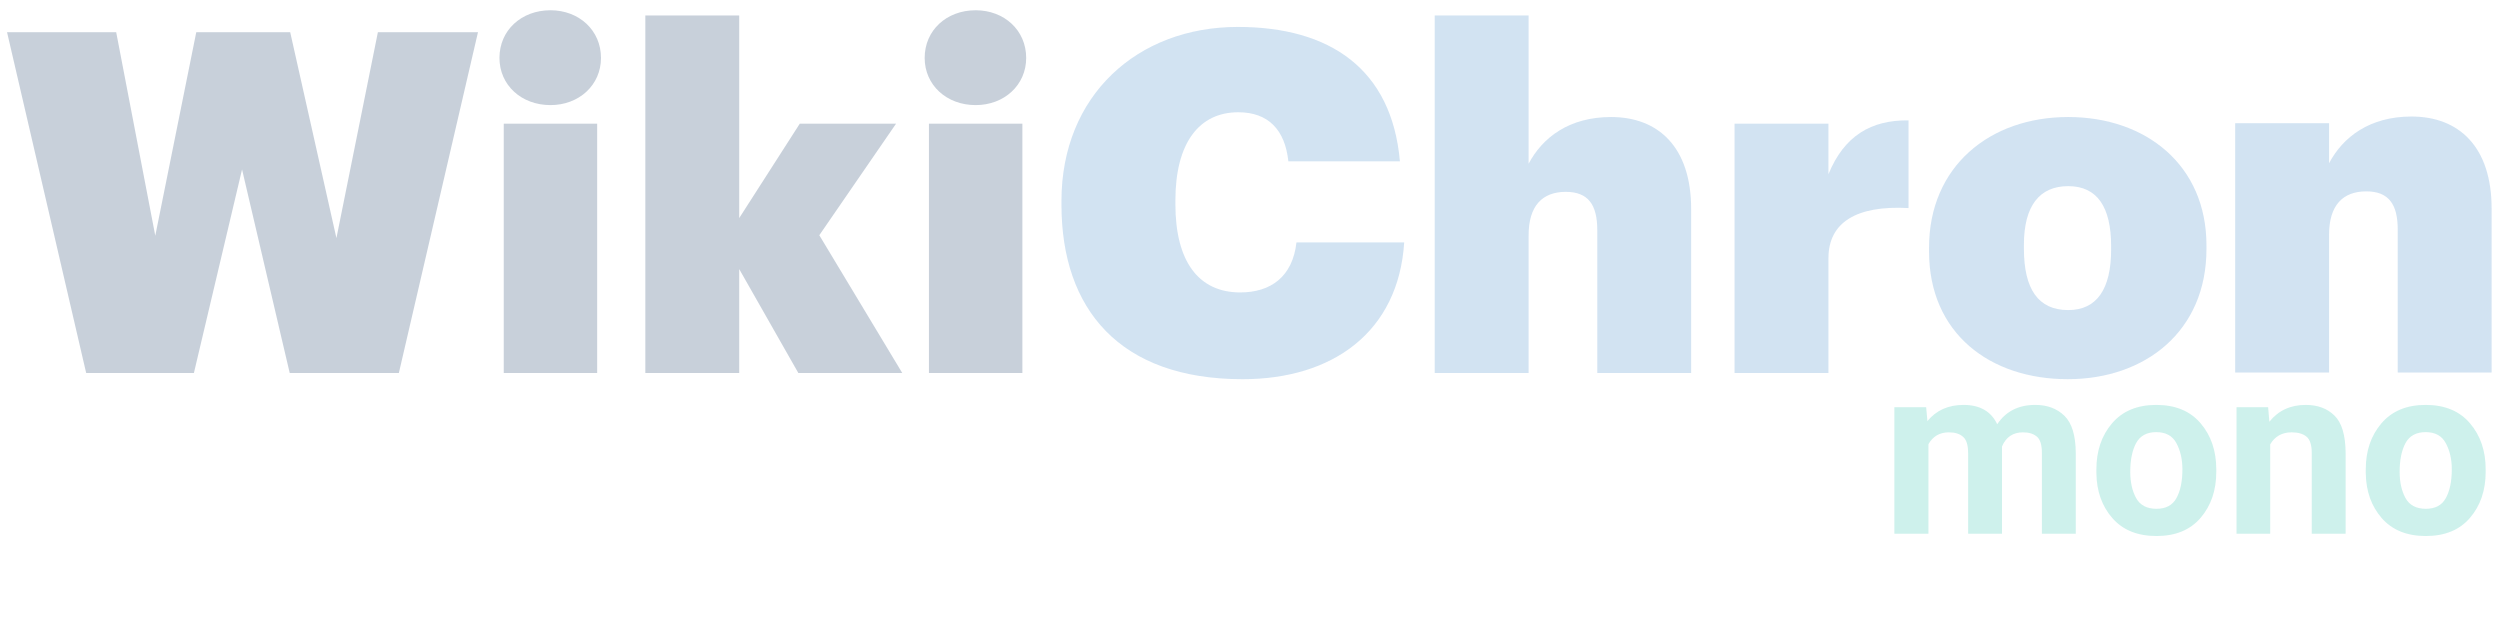
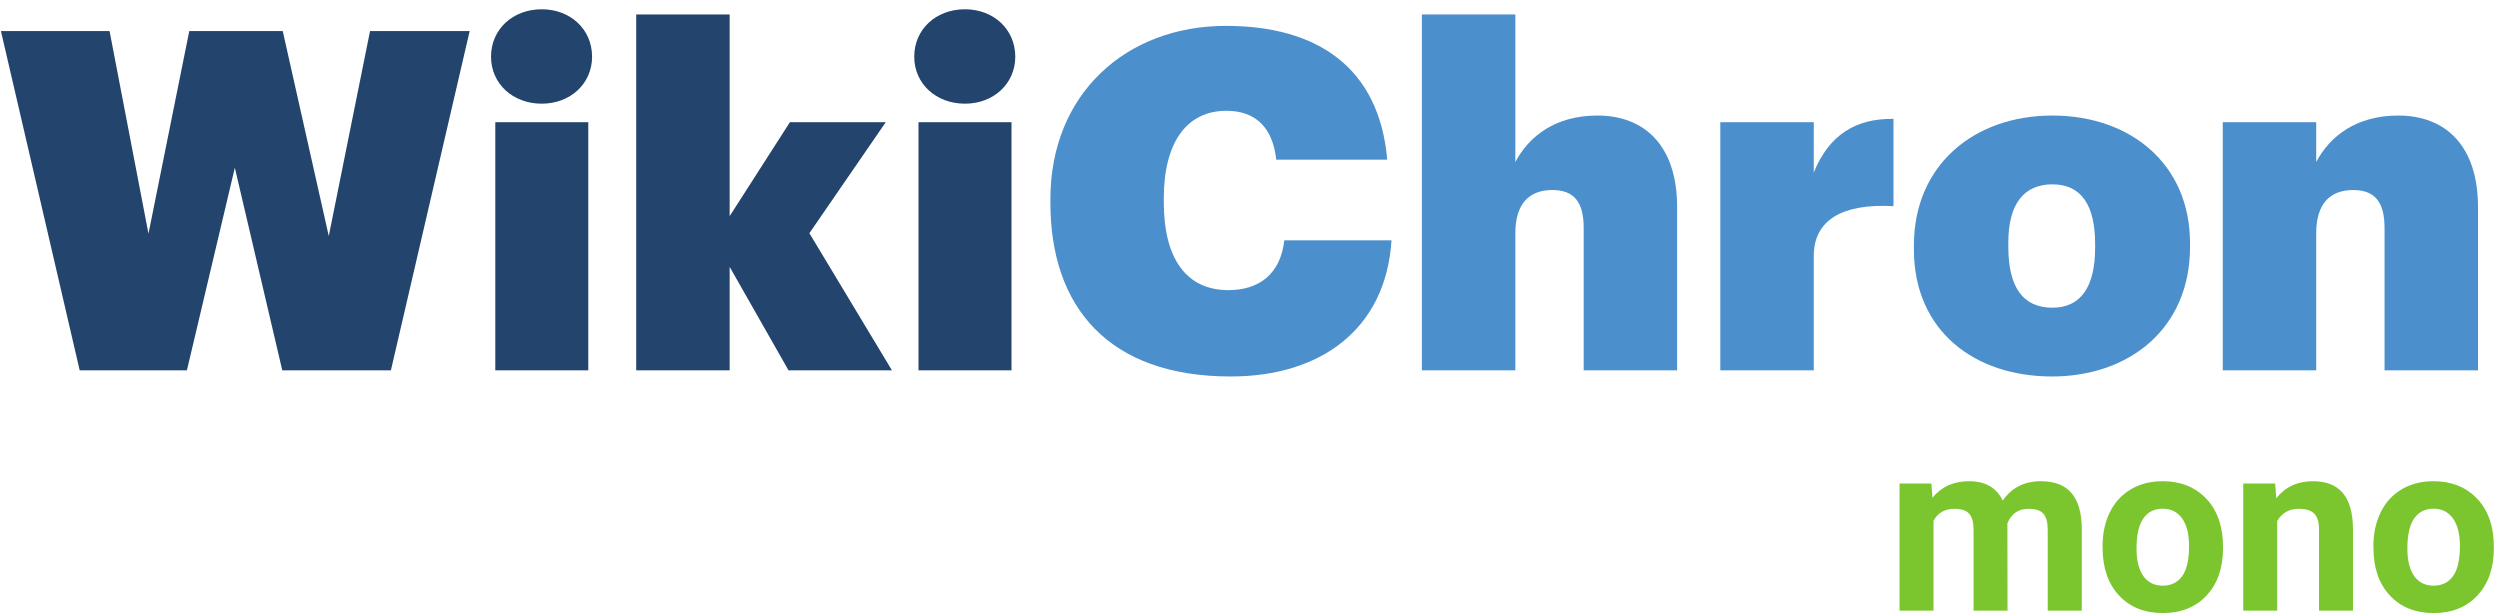
- <svg xmlns="http://www.w3.org/2000/svg" width="188px" height="48px" viewBox="0 0 188 48" version="1.1">
+ <svg xmlns="http://www.w3.org/2000/svg" width="187px" height="46px" viewBox="0 0 187 46" version="1.1">
  <defs />
-   <g id="Diseño" stroke="none" stroke-width="1" fill="none" fill-rule="evenodd" opacity="0.25">
-     <g id="home_previa_op2" transform="translate(-626, -591)">
-       <g id="wiki-mono" transform="translate(626, 591)">
-         <g id="tipo-logo">
-           <polygon id="Fill-14" fill="#22446D" points="0.529 2.419 8.737 2.419 11.677 17.726 14.76 2.419 21.822 2.419 25.299 17.905 28.418 2.419 35.945 2.419 29.994 28.05 21.786 28.05 18.202 12.743 14.581 28.05 6.48 28.05" />
-           <path d="M37.882,28.049 L44.907,28.049 L44.907,9.302 L37.882,9.302 L37.882,28.049 Z M37.559,4.355 C37.559,2.277 39.208,0.771 41.395,0.771 C43.545,0.771 45.194,2.277 45.194,4.355 C45.194,6.398 43.545,7.904 41.395,7.904 C39.208,7.904 37.559,6.398 37.559,4.355 Z" id="Fill-16" fill="#22446D" />
-           <polygon id="Fill-18" fill="#22446D" points="48.528 1.165 55.589 1.165 55.589 16.4 60.142 9.302 67.383 9.302 61.612 17.689 67.85 28.049 60.034 28.049 55.589 20.235 55.589 28.049 48.528 28.049" />
-           <path d="M69.856,28.049 L76.882,28.049 L76.882,9.302 L69.856,9.302 L69.856,28.049 Z M69.535,4.355 C69.535,2.277 71.183,0.771 73.37,0.771 C75.52,0.771 77.169,2.277 77.169,4.355 C77.169,6.398 75.52,7.904 73.37,7.904 C71.183,7.904 69.535,6.398 69.535,4.355 Z" id="Fill-19" fill="#22446D" />
-           <path d="M79.822,15.395 L79.822,15.109 C79.822,7.187 85.521,2.025 93.085,2.025 C100.003,2.025 104.664,5.18 105.273,12.133 L96.885,12.133 C96.634,9.768 95.379,8.442 93.121,8.442 C90.182,8.442 88.39,10.735 88.39,15.074 L88.39,15.36 C88.39,19.626 90.109,21.991 93.265,21.991 C95.558,21.991 97.207,20.808 97.494,18.228 L105.596,18.228 C105.165,24.967 100.218,28.516 93.444,28.516 C84.195,28.516 79.822,23.246 79.822,15.395" id="Fill-20" fill="#4B8FCC" />
-           <path d="M107.89,1.165 L114.952,1.165 L114.952,12.313 C115.992,10.342 117.998,8.8 121.154,8.8 C124.703,8.8 127.175,11.058 127.175,15.719 L127.175,28.049 L120.115,28.049 L120.115,17.296 C120.115,15.395 119.433,14.427 117.748,14.427 C115.992,14.427 114.952,15.468 114.952,17.689 L114.952,28.049 L107.89,28.049 L107.89,1.165 Z" id="Fill-21" fill="#4B8FCC" />
-           <path d="M130.438,9.302 L137.5,9.302 L137.5,13.102 C138.683,10.198 140.726,9.016 143.522,9.052 L143.522,15.647 C139.615,15.431 137.5,16.721 137.5,19.41 L137.5,28.049 L130.438,28.049 L130.438,9.302 Z" id="Fill-22" fill="#4B8FCC" />
-           <path d="M158.757,18.765 L158.757,18.514 C158.757,15.575 157.718,13.998 155.531,13.998 C153.381,13.998 152.198,15.467 152.198,18.407 L152.198,18.694 C152.198,21.74 153.273,23.318 155.531,23.318 C157.681,23.318 158.757,21.74 158.757,18.765 M145.064,18.909 L145.064,18.621 C145.064,12.528 149.616,8.8 155.531,8.8 C161.374,8.8 165.926,12.42 165.926,18.443 L165.926,18.73 C165.926,24.895 161.337,28.515 155.495,28.515 C149.652,28.515 145.064,25.075 145.064,18.909" id="Fill-23" fill="#4B8FCC" />
-           <path d="M168.085,9.265 L175.146,9.265 L175.146,12.276 C176.186,10.304 178.193,8.763 181.348,8.763 C184.896,8.763 187.37,11.021 187.37,15.681 L187.37,28.012 L180.309,28.012 L180.309,17.259 C180.309,15.358 179.627,14.391 177.942,14.391 C176.186,14.391 175.146,15.43 175.146,17.652 L175.146,28.012 L168.085,28.012 L168.085,9.265 Z" id="Fill-24" fill="#4B8FCC" />
-           <text id="mono" font-family="Roboto-Bold, Roboto" font-size="18" font-weight="bold" line-spacing="33" fill="#3AC7B4">
-             <tspan x="141.49" y="40.136">mono</tspan>
-           </text>
+   <g id="Diseño" stroke="none" stroke-width="1" fill="none" fill-rule="evenodd">
+     <g id="home_previa_op2" transform="translate(-935, -416)">
+       <g id="Group-2" transform="translate(287, 300)">
+         <g id="classic" transform="translate(616, 0)">
+           <g id="wikichron-mono-big" transform="translate(31.54574, 115.9306)">
+             <polygon id="Fill-14" fill="#22446D" points="0.524 2.395 8.65 2.395 11.56 17.549 14.612 2.395 21.603 2.395 25.046 17.726 28.133 2.395 35.585 2.395 29.694 27.769 21.568 27.769 18.02 12.616 14.435 27.769 6.415 27.769" />
+             <path d="M37.503,27.769 L44.458,27.769 L44.458,9.209 L37.503,9.209 L37.503,27.769 Z M37.183,4.311 C37.183,2.254 38.815,0.763 40.981,0.763 C43.11,0.763 44.742,2.254 44.742,4.311 C44.742,6.334 43.11,7.825 40.981,7.825 C38.815,7.825 37.183,6.334 37.183,4.311 Z" id="Fill-16" fill="#22446D" />
+             <polygon id="Fill-18" fill="#22446D" points="48.043 1.153 55.033 1.153 55.033 16.236 59.54 9.209 66.709 9.209 60.996 17.513 67.171 27.769 59.434 27.769 55.033 20.032 55.033 27.769 48.043 27.769" />
+             <path d="M69.158,27.769 L76.114,27.769 L76.114,9.209 L69.158,9.209 L69.158,27.769 Z M68.839,4.311 C68.839,2.254 70.471,0.763 72.636,0.763 C74.765,0.763 76.397,2.254 76.397,4.311 C76.397,6.334 74.765,7.825 72.636,7.825 C70.471,7.825 68.839,6.334 68.839,4.311 Z" id="Fill-19" fill="#22446D" />
+             <path d="M79.024,15.241 L79.024,14.958 C79.024,7.115 84.666,2.005 92.154,2.005 C99.003,2.005 103.617,5.128 104.22,12.012 L95.916,12.012 C95.667,9.671 94.425,8.357 92.189,8.357 C89.28,8.357 87.506,10.628 87.506,14.923 L87.506,15.206 C87.506,19.43 89.208,21.771 92.332,21.771 C94.603,21.771 96.235,20.6 96.519,18.046 L104.54,18.046 C104.114,24.717 99.216,28.23 92.51,28.23 C83.353,28.23 79.024,23.014 79.024,15.241" id="Fill-20" fill="#4B8FCC" />
+             <path d="M106.811,1.153 L113.802,1.153 L113.802,12.19 C114.832,10.238 116.818,8.712 119.942,8.712 C123.455,8.712 125.903,10.948 125.903,15.561 L125.903,27.769 L118.914,27.769 L118.914,17.123 C118.914,15.241 118.239,14.283 116.571,14.283 C114.832,14.283 113.802,15.313 113.802,17.513 L113.802,27.769 L106.811,27.769 L106.811,1.153 Z" id="Fill-21" fill="#4B8FCC" />
+             <path d="M129.133,9.209 L136.125,9.209 L136.125,12.971 C137.296,10.096 139.319,8.926 142.087,8.961 L142.087,15.49 C138.219,15.277 136.125,16.554 136.125,19.216 L136.125,27.769 L129.133,27.769 L129.133,9.209 Z" id="Fill-22" fill="#4B8FCC" />
+             <path d="M157.17,18.578 L157.17,18.329 C157.17,15.419 156.14,13.858 153.976,13.858 C151.847,13.858 150.676,15.313 150.676,18.223 L150.676,18.507 C150.676,21.523 151.74,23.085 153.976,23.085 C156.104,23.085 157.17,21.523 157.17,18.578 M143.614,18.72 L143.614,18.435 C143.614,12.403 148.12,8.712 153.976,8.712 C159.76,8.712 164.267,12.296 164.267,18.258 L164.267,18.542 C164.267,24.646 159.724,28.23 153.94,28.23 C148.155,28.23 143.614,24.824 143.614,18.72" id="Fill-23" fill="#4B8FCC" />
+             <path d="M166.716,9.209 L173.707,9.209 L173.707,12.19 C174.737,10.238 176.724,8.712 179.847,8.712 C183.36,8.712 185.809,10.948 185.809,15.561 L185.809,27.769 L178.818,27.769 L178.818,17.123 C178.818,15.241 178.143,14.284 176.475,14.284 C174.737,14.284 173.707,15.313 173.707,17.512 L173.707,27.769 L166.716,27.769 L166.716,9.209 Z" id="Fill-24" fill="#4B8FCC" />
+             <path d="M144.922,36.239 L145.001,37.303 C145.675,36.477 146.586,36.064 147.734,36.064 C148.959,36.064 149.8,36.547 150.257,37.514 C150.925,36.547 151.877,36.064 153.113,36.064 C154.144,36.064 154.912,36.364 155.416,36.965 C155.92,37.565 156.172,38.469 156.172,39.676 L156.172,45.749 L153.623,45.749 L153.623,39.685 C153.623,39.146 153.517,38.752 153.307,38.503 C153.096,38.254 152.724,38.129 152.19,38.129 C151.429,38.129 150.901,38.492 150.608,39.219 L150.617,45.749 L148.077,45.749 L148.077,39.694 C148.077,39.143 147.969,38.744 147.752,38.498 C147.535,38.252 147.166,38.129 146.644,38.129 C145.924,38.129 145.402,38.428 145.08,39.026 L145.08,45.749 L142.54,45.749 L142.54,36.239 L144.922,36.239 Z M157.727,40.906 C157.727,39.963 157.909,39.122 158.272,38.384 C158.636,37.646 159.159,37.074 159.841,36.67 C160.524,36.266 161.316,36.064 162.219,36.064 C163.502,36.064 164.549,36.456 165.361,37.241 C166.172,38.027 166.625,39.093 166.719,40.441 L166.736,41.091 C166.736,42.55 166.329,43.72 165.515,44.602 C164.7,45.484 163.607,45.925 162.236,45.925 C160.865,45.925 159.771,45.486 158.954,44.607 C158.136,43.728 157.727,42.532 157.727,41.021 L157.727,40.906 Z M160.267,41.091 C160.267,41.993 160.437,42.683 160.777,43.161 C161.117,43.638 161.603,43.877 162.236,43.877 C162.851,43.877 163.332,43.641 163.678,43.17 C164.023,42.698 164.196,41.944 164.196,40.906 C164.196,40.022 164.023,39.336 163.678,38.85 C163.332,38.363 162.846,38.12 162.219,38.12 C161.598,38.12 161.117,38.362 160.777,38.845 C160.437,39.329 160.267,40.077 160.267,41.091 Z M170.639,36.239 L170.718,37.338 C171.397,36.488 172.309,36.064 173.451,36.064 C174.459,36.064 175.209,36.36 175.701,36.951 C176.193,37.543 176.445,38.428 176.457,39.606 L176.457,45.749 L173.917,45.749 L173.917,39.667 C173.917,39.128 173.8,38.737 173.565,38.494 C173.331,38.251 172.941,38.129 172.396,38.129 C171.682,38.129 171.145,38.434 170.788,39.043 L170.788,45.749 L168.248,45.749 L168.248,36.239 L170.639,36.239 Z M177.986,40.906 C177.986,39.963 178.168,39.122 178.531,38.384 C178.894,37.646 179.417,37.074 180.1,36.67 C180.783,36.266 181.575,36.064 182.477,36.064 C183.761,36.064 184.808,36.456 185.62,37.241 C186.431,38.027 186.884,39.093 186.977,40.441 L186.995,41.091 C186.995,42.55 186.588,43.72 185.773,44.602 C184.959,45.484 183.866,45.925 182.495,45.925 C181.124,45.925 180.03,45.486 179.212,44.607 C178.395,43.728 177.986,42.532 177.986,41.021 L177.986,40.906 Z M180.526,41.091 C180.526,41.993 180.696,42.683 181.036,43.161 C181.376,43.638 181.862,43.877 182.495,43.877 C183.11,43.877 183.591,43.641 183.936,43.17 C184.282,42.698 184.455,41.944 184.455,40.906 C184.455,40.022 184.282,39.336 183.936,38.85 C183.591,38.363 183.104,38.12 182.477,38.12 C181.856,38.12 181.376,38.362 181.036,38.845 C180.696,39.329 180.526,40.077 180.526,41.091 Z" id="mono" fill="#7BC62E" />
+           </g>
        </g>
      </g>
    </g>
  </g>
</svg>
